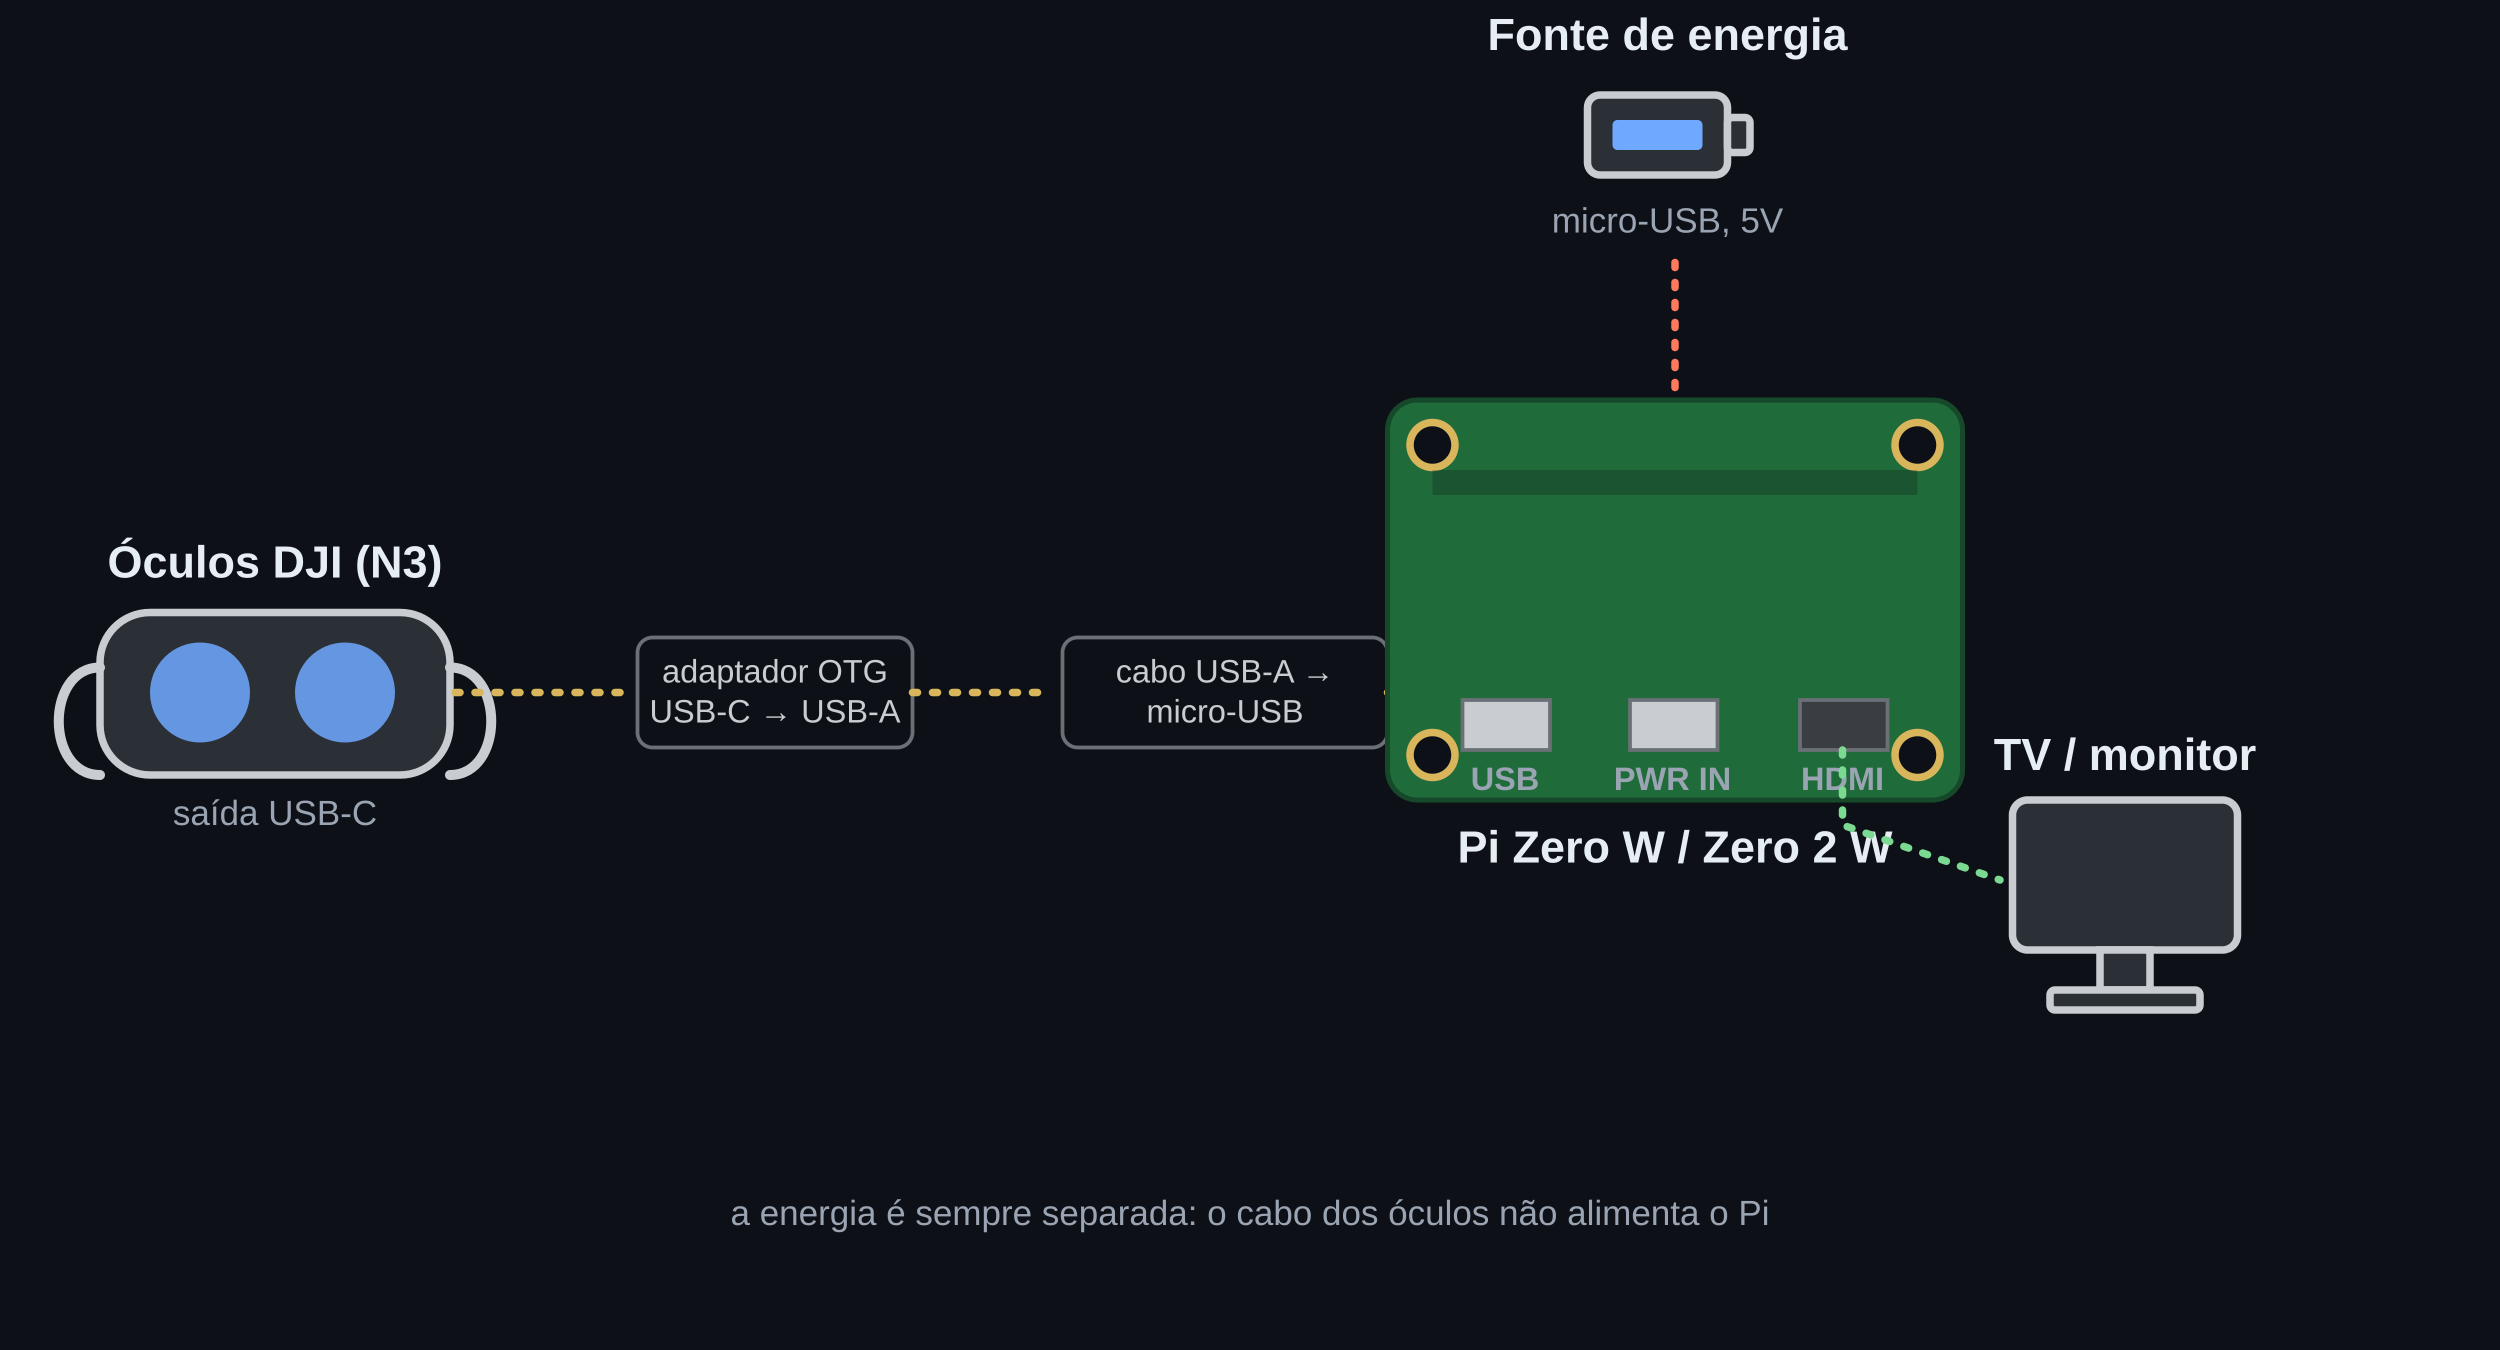
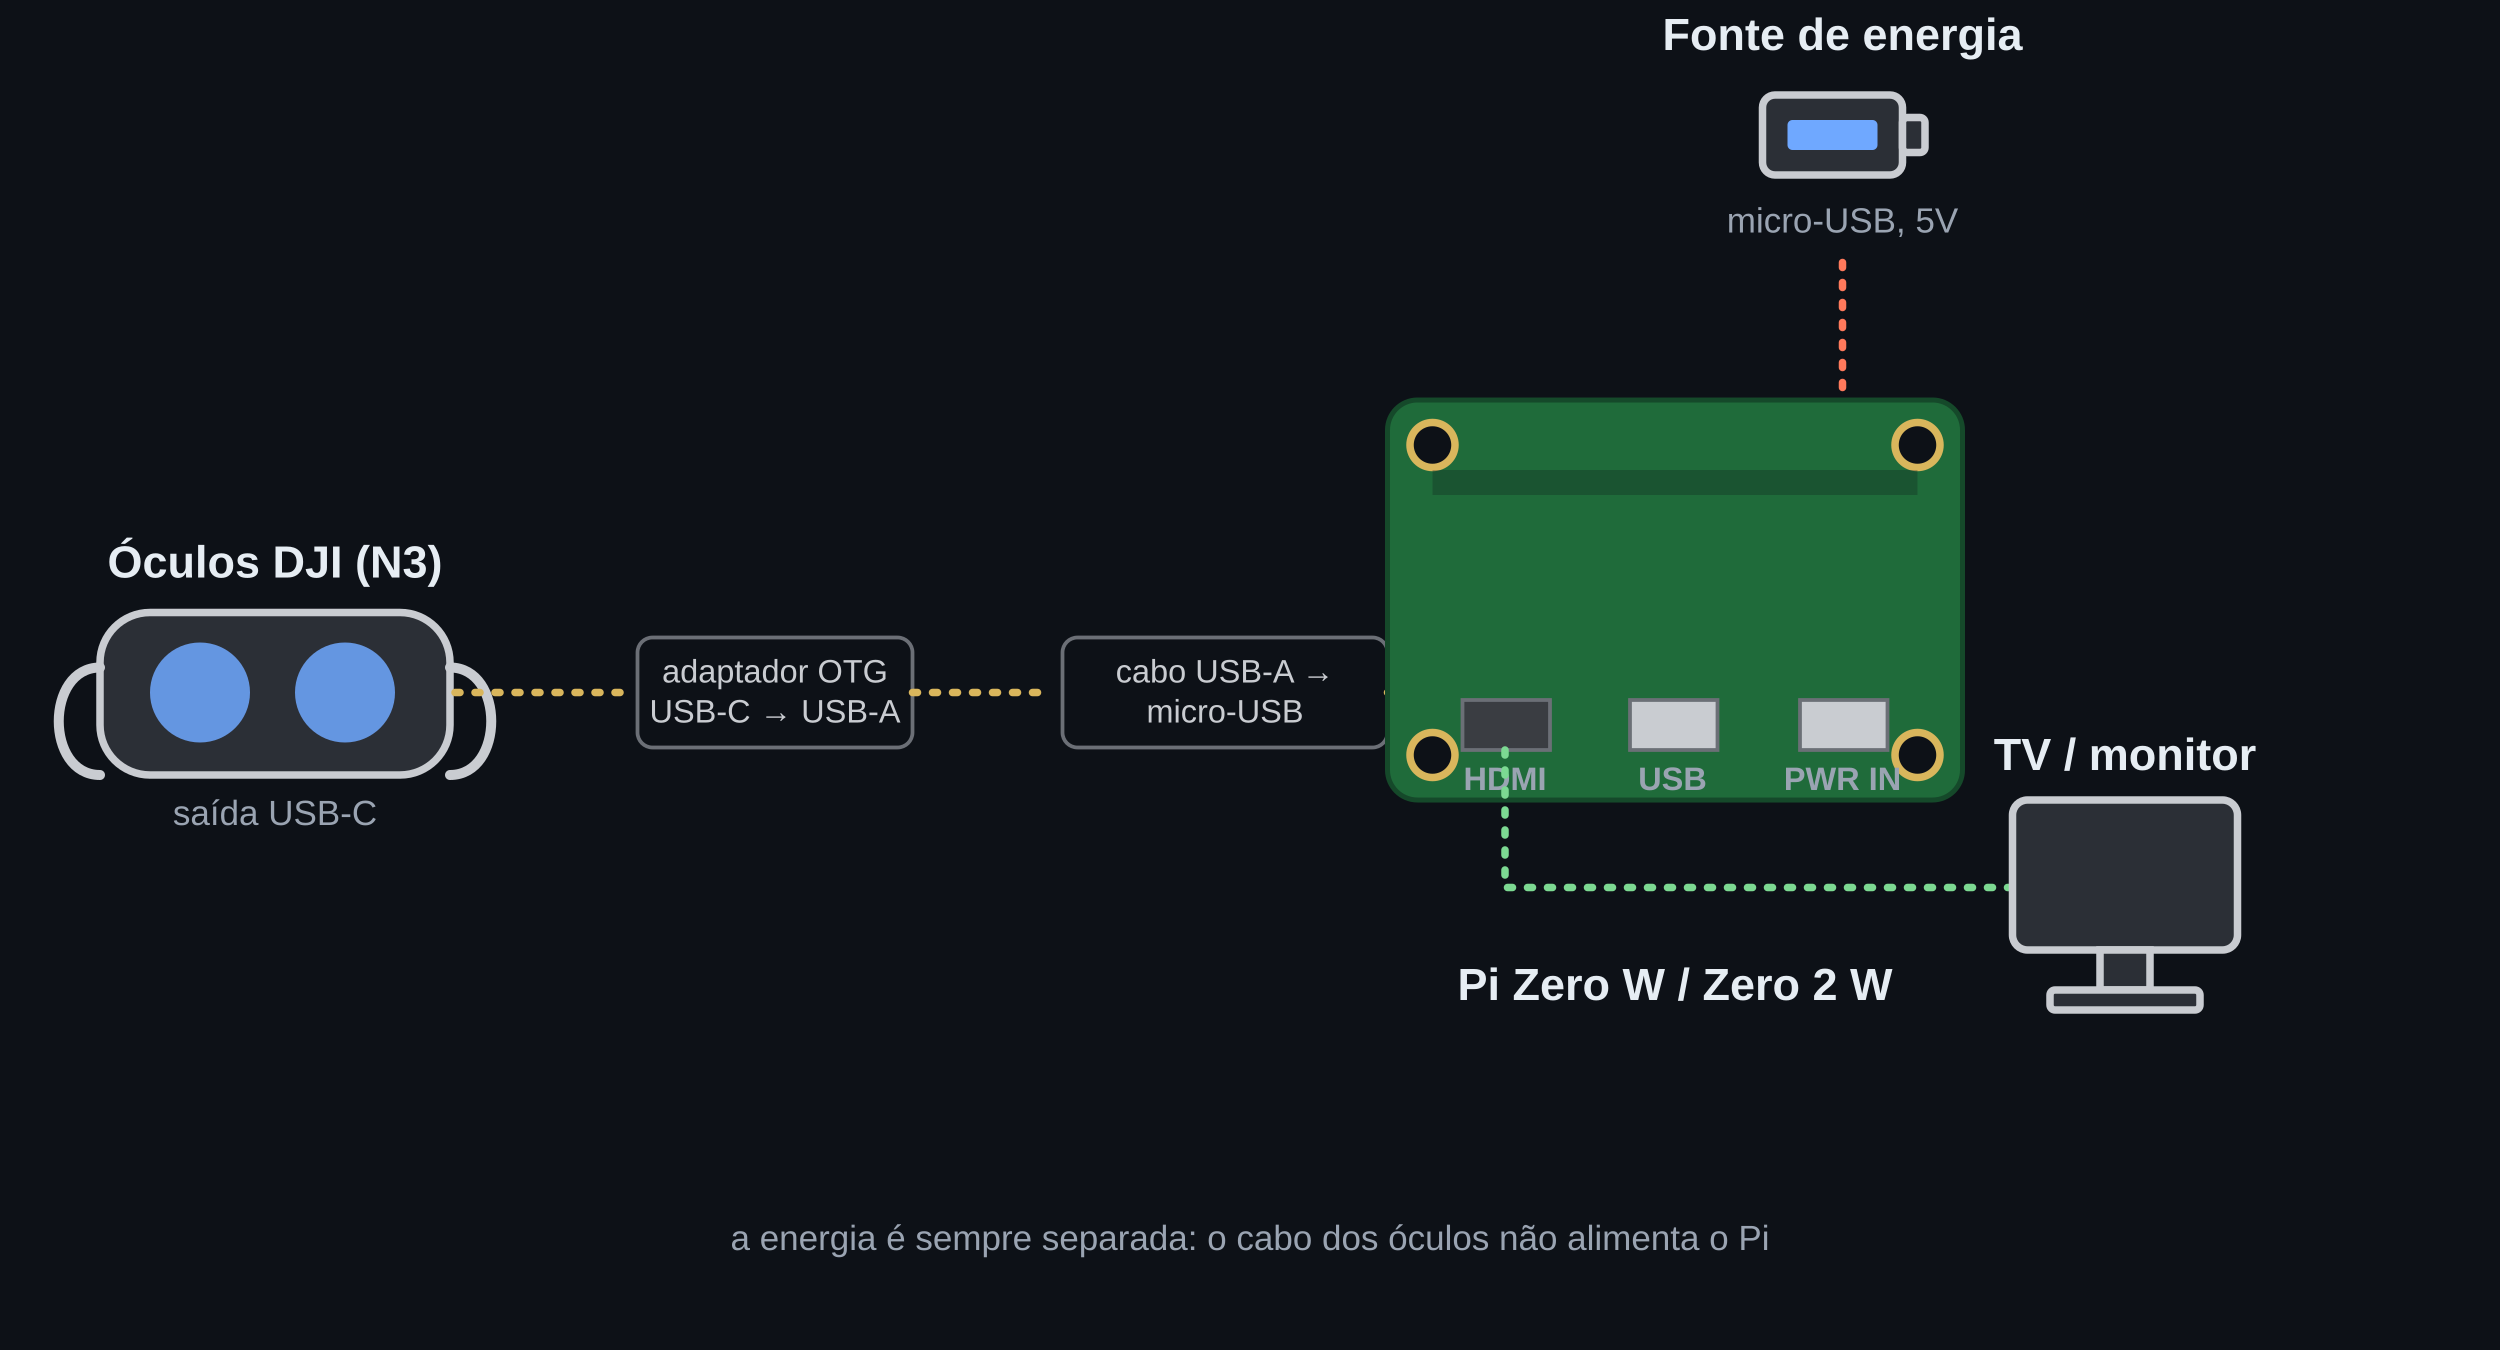
<svg xmlns="http://www.w3.org/2000/svg" viewBox="0 0 1000 540" font-family="Arial, Helvetica, sans-serif">
  <defs>
    <style>
      .bg        { fill: #0d1117; }
      .board     { fill: #1f6b3a; stroke: #15492a; stroke-width: 2; }
      .hole      { fill: #0d1117; stroke: #d9b65c; stroke-width: 3; }
      .port      { fill: #c9ccd1; stroke: #6b6f76; stroke-width: 1.5; }
      .port-dark { fill: #3a3d42; stroke: #6b6f76; stroke-width: 1.5; }
      .iconfill  { fill: #2b2f36; stroke: #c9ccd1; stroke-width: 3; }
      .icon      { fill: none; stroke: #c9ccd1; stroke-width: 4; stroke-linecap: round; stroke-linejoin: round; }
      .lens      { fill: #6fa8ff; opacity: 0.85; }
      .wire      { fill: none; stroke: #d9b65c; stroke-width: 3; stroke-dasharray: 2 6; stroke-linecap: round; }
      .wire-pwr  { fill: none; stroke: #ff7a5c; stroke-width: 3; stroke-dasharray: 2 6; stroke-linecap: round; }
      .wire-hdmi { fill: none; stroke: #7cd992; stroke-width: 3; stroke-dasharray: 2 6; stroke-linecap: round; }
      .label     { fill: #e6edf3; font-size: 18px; font-weight: 700; }
      .sub       { fill: #9aa4b2; font-size: 14px; }
      .tag       { fill: #0d1117; stroke: #6b6f76; stroke-width: 1.5; }
      .tagtext   { fill: #c9ccd1; font-size: 13px; }
      .porttext  { fill: #9aa4b2; font-size: 13px; font-weight: 700; }
    </style>
  </defs>
  <rect class="bg" width="1000" height="540" />
  <g transform="translate(40,245)">
    <rect class="iconfill" x="0" y="0" width="140" height="65" rx="20" />
    <circle class="lens" cx="40" cy="32" r="20" />
    <circle class="lens" cx="98" cy="32" r="20" />
    <path class="icon" d="M0,22 C-22,22 -22,65 0,65" />
    <path class="icon" d="M140,22 C162,22 162,65 140,65" />
    <text x="70" y="-14" text-anchor="middle" class="label">Óculos DJI (N3)</text>
    <text x="70" y="85" text-anchor="middle" class="sub">saída USB-C</text>
  </g>
  <path class="wire" d="M182,277 L250,277" />
  <rect class="tag" x="255" y="255" width="110" height="44" rx="6" />
  <text x="310" y="273" text-anchor="middle" class="tagtext">adaptador OTG</text>
  <text x="310" y="289" text-anchor="middle" class="tagtext">USB-C → USB-A</text>
  <path class="wire" d="M365,277 L420,277" />
  <rect class="tag" x="425" y="255" width="130" height="44" rx="6" />
  <text x="490" y="273" text-anchor="middle" class="tagtext">cabo USB-A →</text>
  <text x="490" y="289" text-anchor="middle" class="tagtext">micro-USB</text>
-   <path class="wire" d="M555,277 L602,277 L602,280" />
-   <g transform="translate(635,30)">
+   <path class="wire" d="M555,277 L670,277 L670,280" />
+   <g transform="translate(705,30)">
    <rect class="iconfill" x="0" y="8" width="56" height="32" rx="5" />
    <rect class="iconfill" x="56" y="17" width="9" height="14" rx="2" />
    <rect fill="#6fa8ff" x="10" y="18" width="36" height="12" rx="2" />
    <text x="32" y="-10" text-anchor="middle" class="label">Fonte de energia</text>
    <text x="32" y="63" text-anchor="middle" class="sub">micro-USB, 5V</text>
  </g>
-   <path class="wire-pwr" d="M670,105 L670,280" />
+   <path class="wire-pwr" d="M737,105 L737,280" />
  <g transform="translate(555,160)">
    <rect class="board" x="0" y="0" width="230" height="160" rx="12" />
    <circle class="hole" cx="18" cy="18" r="9" />
    <circle class="hole" cx="212" cy="18" r="9" />
    <circle class="hole" cx="18" cy="142" r="9" />
    <circle class="hole" cx="212" cy="142" r="9" />
    <rect x="18" y="28" width="194" height="10" fill="#0d1117" opacity="0.25" />
-     <rect class="port" x="30" y="120" width="35" height="20" />
-     <text x="47" y="156" text-anchor="middle" class="porttext">USB</text>
+     <rect class="port-dark" x="30" y="120" width="35" height="20" />
+     <text x="47" y="156" text-anchor="middle" class="porttext">HDMI</text>
    <rect class="port" x="97" y="120" width="35" height="20" />
-     <text x="114" y="156" text-anchor="middle" class="porttext">PWR IN</text>
-     <rect class="port-dark" x="165" y="120" width="35" height="20" />
-     <text x="182" y="156" text-anchor="middle" class="porttext">HDMI</text>
+     <text x="114" y="156" text-anchor="middle" class="porttext">USB</text>
+     <rect class="port" x="165" y="120" width="35" height="20" />
+     <text x="182" y="156" text-anchor="middle" class="porttext">PWR IN</text>
  </g>
-   <text x="670" y="345" text-anchor="middle" class="label">Pi Zero W / Zero 2 W</text>
-   <path class="wire-hdmi" d="M737,300 L737,330 L800,352" />
+   <text x="670" y="400" text-anchor="middle" class="label">Pi Zero W / Zero 2 W</text>
+   <path class="wire-hdmi" d="M602,300 L602,355 L805,355" />
  <g transform="translate(805,320)">
    <rect class="iconfill" x="0" y="0" width="90" height="60" rx="6" />
    <rect class="iconfill" x="35" y="60" width="20" height="16" />
    <rect class="iconfill" x="15" y="76" width="60" height="8" rx="2" />
    <text x="45" y="-12" text-anchor="middle" class="label">TV / monitor</text>
  </g>
-   <text x="500" y="490" text-anchor="middle" class="sub">
+   <text x="500" y="500" text-anchor="middle" class="sub">
    a energia é sempre separada: o cabo dos óculos não alimenta o Pi
  </text>
</svg>
